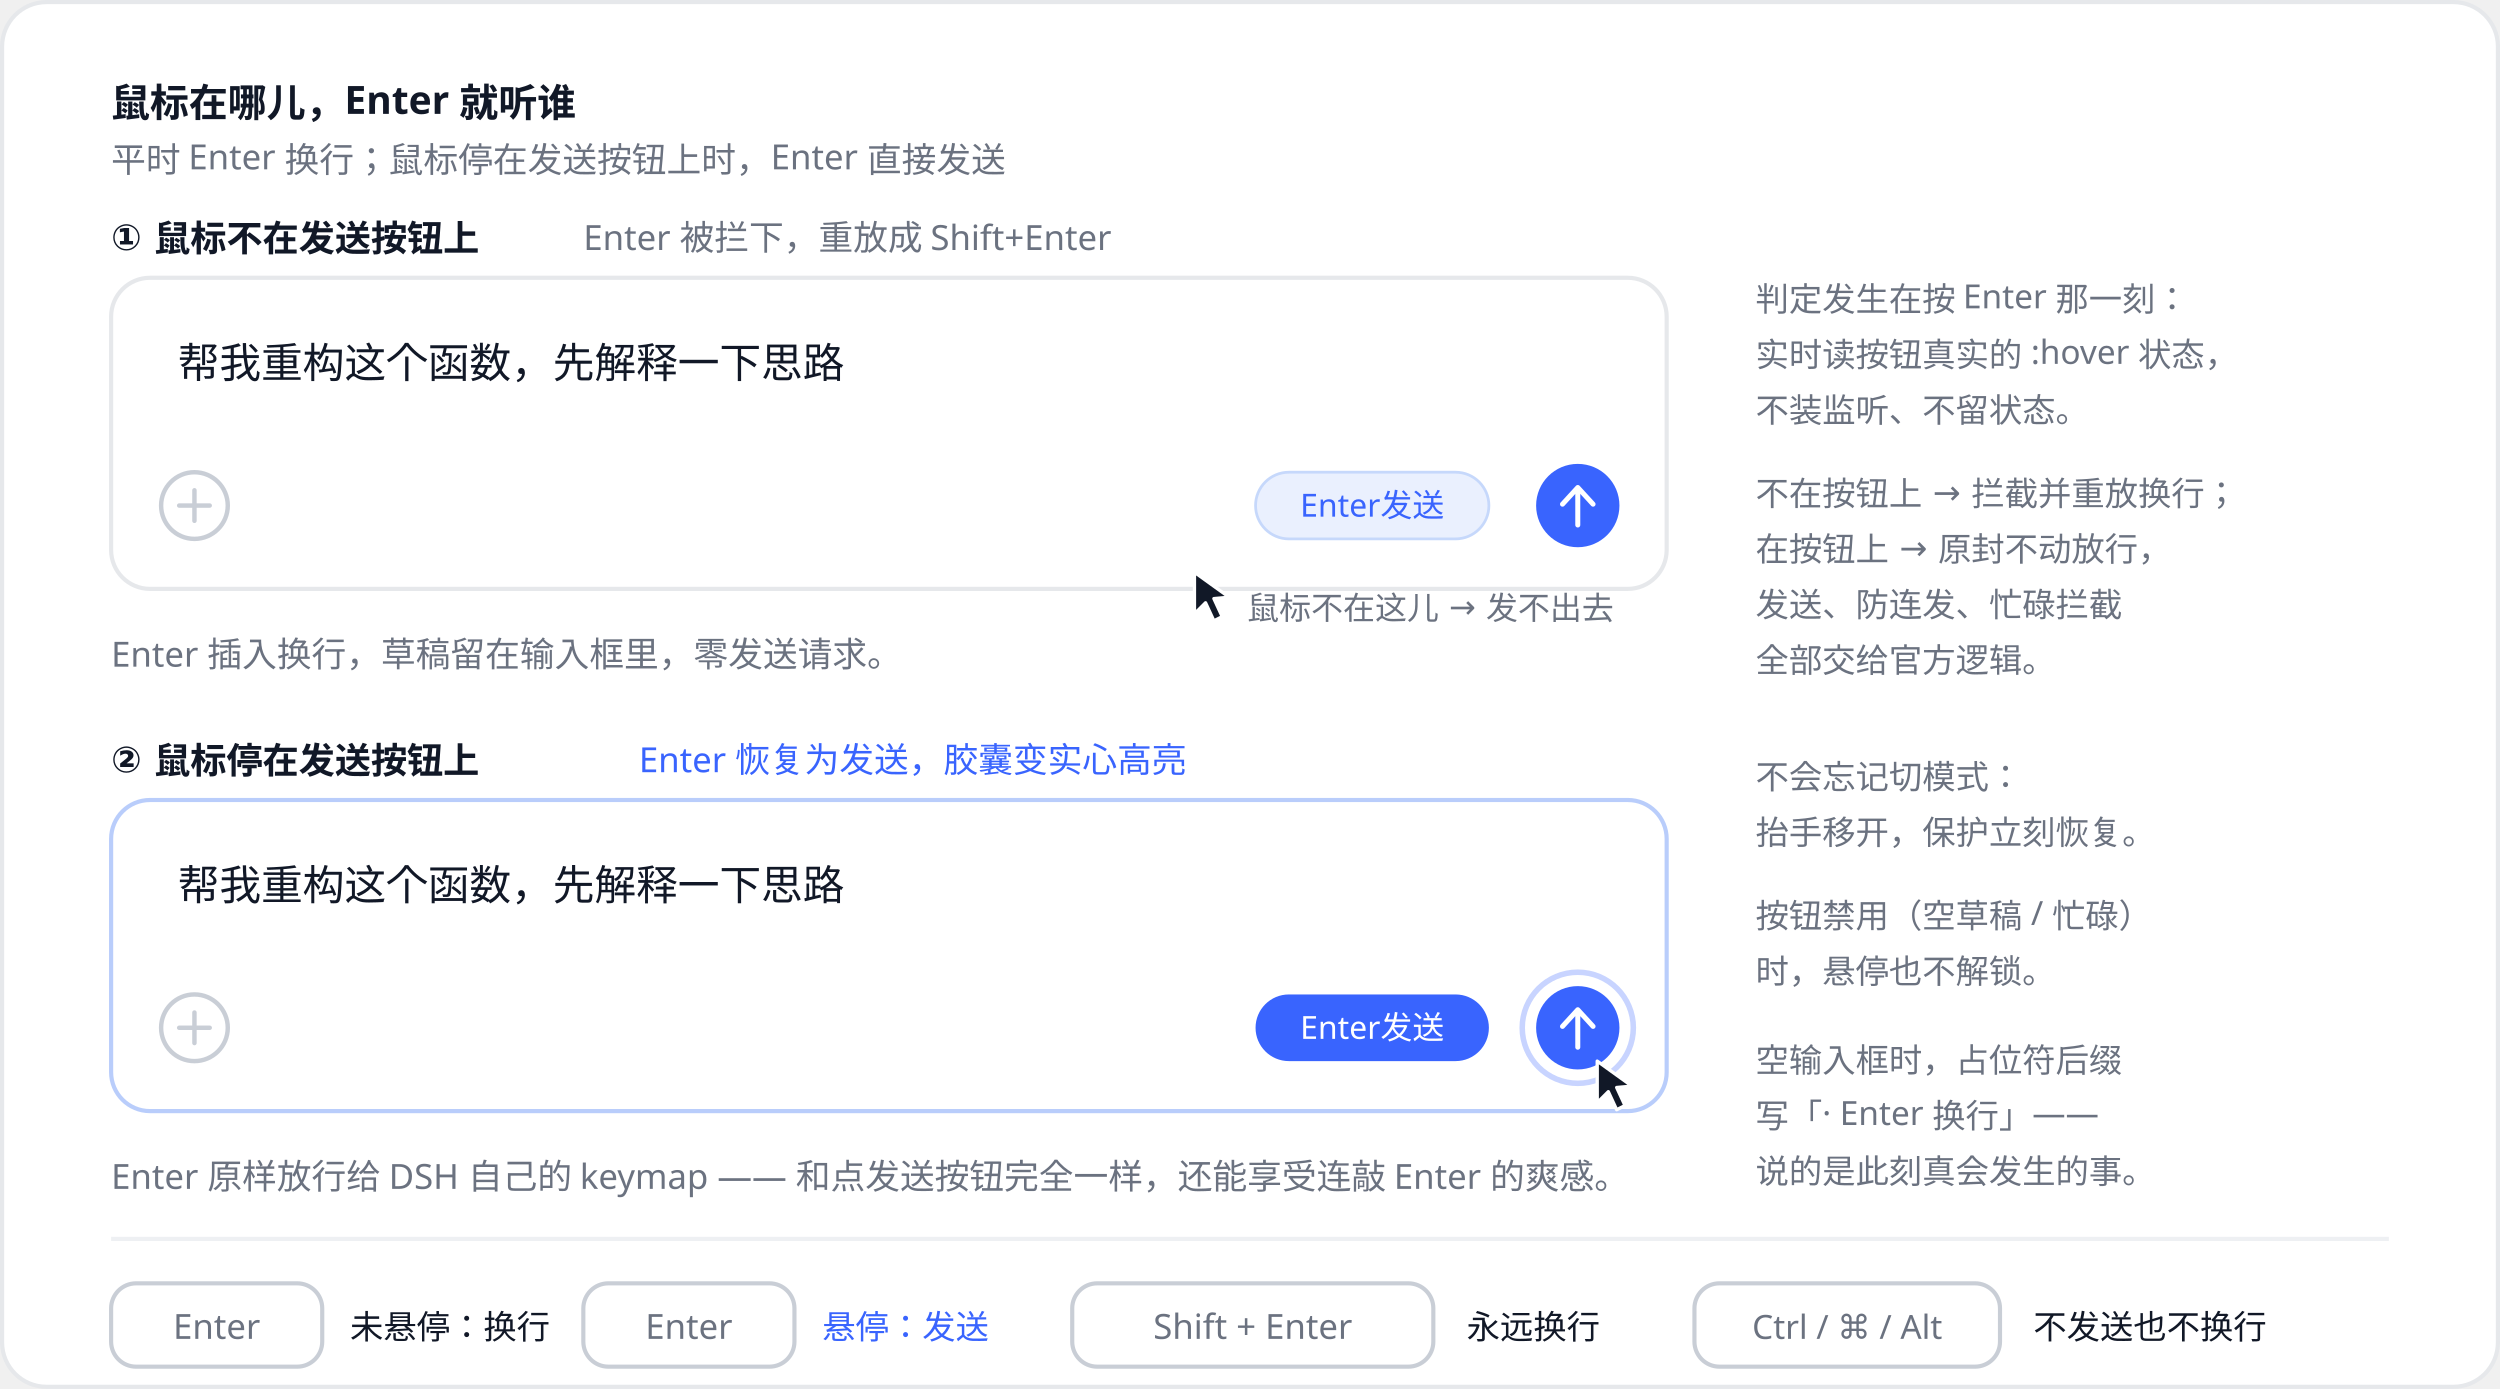
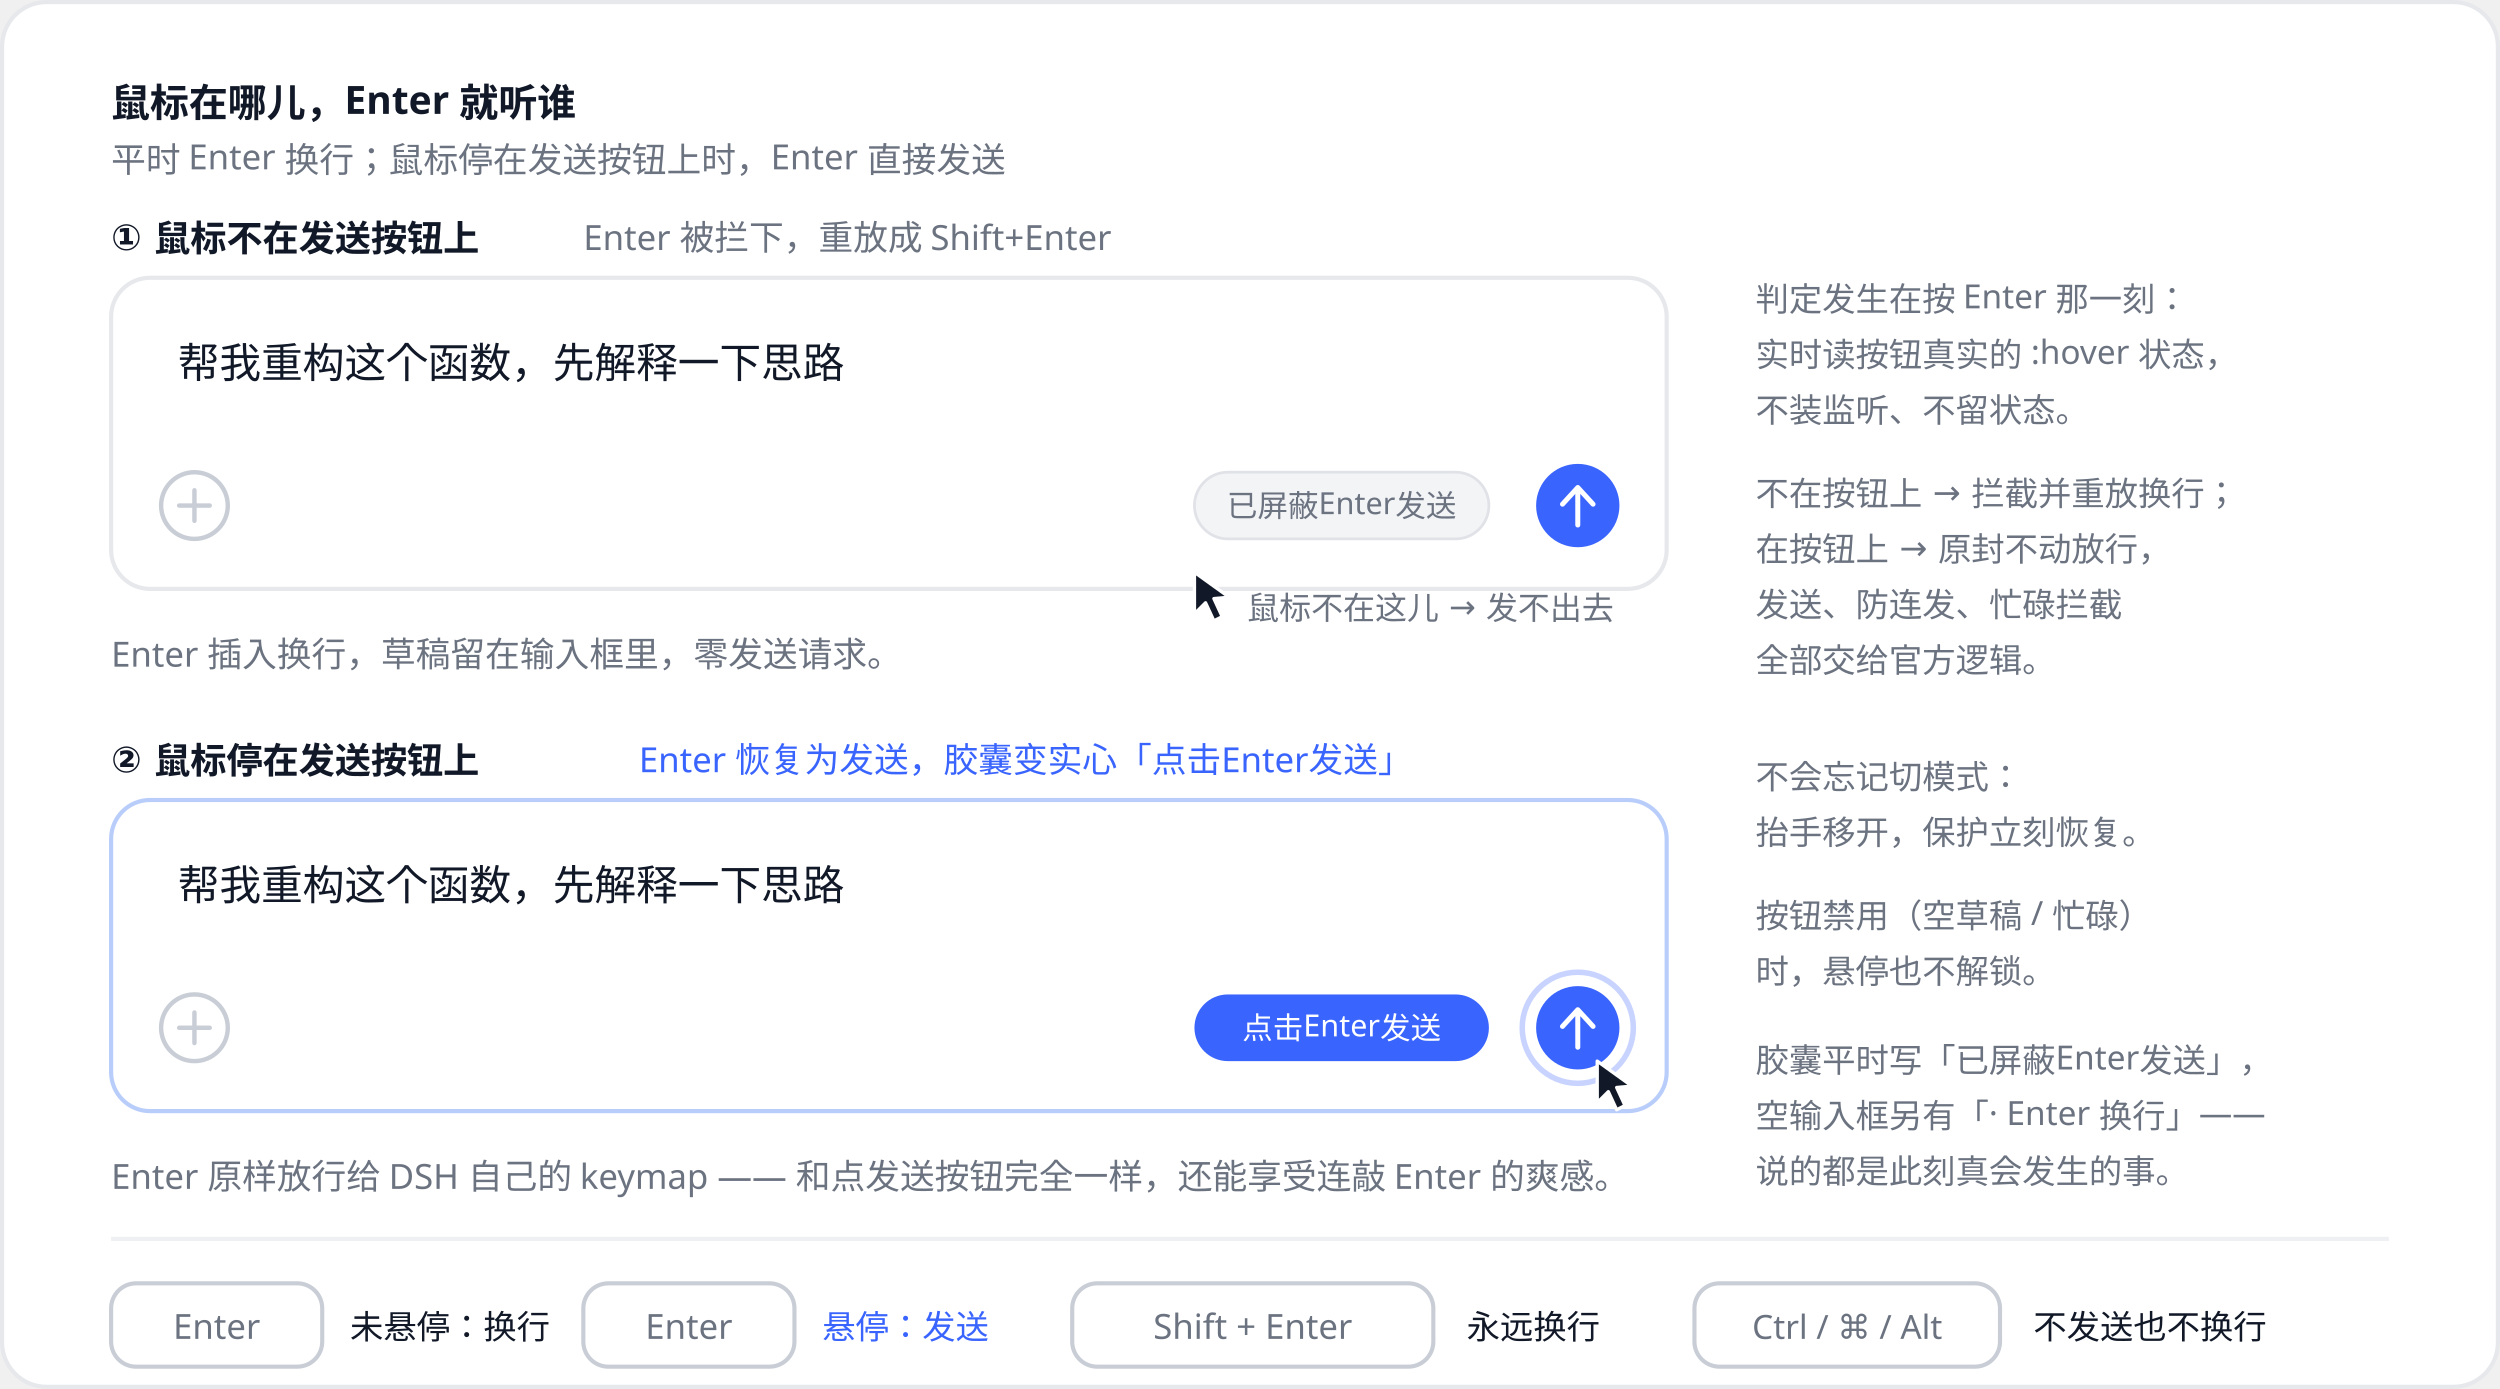
- <svg xmlns="http://www.w3.org/2000/svg" width="900" height="500" viewBox="0 0 900 500" role="img" aria-label="dsh-no-enter-send 行为示意：鼠标不在发送按钮上时 Enter 只换行，鼠标停在发送按钮上时 Enter 直接发送，按钮左侧的「Enter发送」胶囊随之高亮">
+ <svg xmlns="http://www.w3.org/2000/svg" width="900" height="500" viewBox="0 0 900 500" role="img" aria-label="dsh-no-enter-send 行为示意：鼠标不在发送按钮上时 Enter 只换行、胶囊写着「已屏蔽Enter发送」；鼠标停在发送按钮上时 Enter 直接发送、胶囊变成实心高亮的「点击Enter发送」">
  <rect x="0.75" y="0.75" width="898.5" height="498.5" rx="16" fill="#ffffff" stroke="#e6e8eb" stroke-width="1.5" />
  <g font-family="Segoe UI, Microsoft YaHei, PingFang SC, system-ui, sans-serif">
    <text x="40" y="42" font-size="14" font-weight="600" fill="#111827">鼠标在哪儿，Enter 就听谁</text>
    <text x="40" y="62" font-size="12.5" fill="#6b7280">平时 Enter 换行；鼠标停在发送按钮上时，Enter 直接发送</text>
    <text x="40" y="90" font-size="13" font-weight="600" fill="#111827">① 鼠标不在发送按钮上</text>
    <text x="210" y="90" font-size="12.5" fill="#6b7280">Enter 被拦下，重放成 Shift+Enter</text>
    <rect x="40" y="100" width="560" height="112" rx="14" fill="#ffffff" stroke="#e6e8eb" stroke-width="1.5" />
    <text x="64" y="136" font-size="15" fill="#111827">帮我重构这个函数，先解释一下思路</text>
    <circle cx="70" cy="182" r="12" fill="none" stroke="#c9ced6" stroke-width="1.6" />
    <path d="M70 176.5v11M64.5 182h11" stroke="#c9ced6" stroke-width="1.6" stroke-linecap="round" />
-     <rect x="452" y="170" width="84" height="24" rx="12" fill="#eaf0fe" stroke="#c6d8fb" stroke-width="1" />
-     <text x="494" y="186" font-size="11.5" text-anchor="middle" fill="#3964fe">Enter发送</text>
+     <rect x="430" y="170" width="106" height="24" rx="12" fill="#f3f4f6" stroke="#e0e2e7" stroke-width="1" />
+     <text x="483" y="186" font-size="11" text-anchor="middle" fill="#6b7280">已屏蔽Enter发送</text>
    <circle cx="568" cy="182" r="15" fill="#3964fe" />
    <path d="M568 189v-13M562.5 181.5L568 175.5l5.5 6" fill="none" stroke="#ffffff" stroke-width="1.8" stroke-linecap="round" stroke-linejoin="round" />
    <path d="M430 206l0 15 4-4 3 6.5 3-1.5-3-6.5 5.5-.5z" fill="#111827" stroke="#ffffff" stroke-width="1.2" stroke-linejoin="round" />
    <text x="449" y="223" font-size="11.5" fill="#6b7280">鼠标不在这儿 → 发不出去</text>
    <text x="40" y="240" font-size="12.5" fill="#6b7280">Enter 插入换行，草稿留在输入框里，零发送请求。</text>
    <text x="40" y="278" font-size="13" font-weight="600" fill="#111827">② 鼠标停在发送按钮上</text>
-     <text x="230" y="278" font-size="12.5" fill="#3964fe">Enter 恢复为发送，胶囊变实心高亮</text>
+     <text x="230" y="278" font-size="12.5" fill="#3964fe">Enter 恢复为发送，胶囊变实心「点击Enter发送」</text>
    <rect x="40" y="288" width="560" height="112" rx="14" fill="#ffffff" stroke="#b9cdfb" stroke-width="1.5" />
    <text x="64" y="324" font-size="15" fill="#111827">帮我重构这个函数，先解释一下思路</text>
    <circle cx="70" cy="370" r="12" fill="none" stroke="#c9ced6" stroke-width="1.6" />
    <path d="M70 364.5v11M64.5 370h11" stroke="#c9ced6" stroke-width="1.6" stroke-linecap="round" />
-     <rect x="452" y="358" width="84" height="24" rx="12" fill="#3964fe" />
-     <text x="494" y="374" font-size="11.5" text-anchor="middle" fill="#ffffff" font-weight="500">Enter发送</text>
+     <rect x="430" y="358" width="106" height="24" rx="12" fill="#3964fe" />
+     <text x="483" y="374" font-size="11" text-anchor="middle" fill="#ffffff" font-weight="500">点击Enter发送</text>
    <circle cx="568" cy="370" r="20" fill="none" stroke="#3964fe" stroke-width="2" opacity="0.28" />
    <circle cx="568" cy="370" r="15" fill="#3964fe" />
    <path d="M568 377v-13M562.5 369.5L568 363.5l5.5 6" fill="none" stroke="#ffffff" stroke-width="1.8" stroke-linecap="round" stroke-linejoin="round" />
    <path d="M575 382l0 15 4-4 3 6.5 3-1.5-3-6.5 5.5-.5z" fill="#111827" stroke="#ffffff" stroke-width="1.2" stroke-linejoin="round" />
    <text x="40" y="428" font-size="12.5" fill="#6b7280">Enter 原样放行给 DSH 自己的 keymap —— 和点发送按钮完全一样，还能享受连敲 Enter 的爽感。</text>
    <g font-size="12" fill="#6b7280">
      <text x="632" y="112">判定发生在按 Enter 那一刻：</text>
      <text x="632" y="132">实时读按钮真实的 :hover 状态，</text>
      <text x="632" y="152">不装监听、不留状态。</text>
      <text x="632" y="182">不在按钮上 → 拦截并重放换行；</text>
      <text x="632" y="202">在按钮上 → 原封不动放行，</text>
      <text x="632" y="222">发送、防连发、忙碌拦截</text>
      <text x="632" y="242">全部交给官方逻辑。</text>
    </g>
    <g font-size="12" fill="#6b7280">
      <text x="632" y="284">不会忘记切模式：</text>
      <text x="632" y="304">抬手移开，保护立刻恢复。</text>
      <text x="632" y="334">按钮禁用（空草稿 / 忙碌）</text>
      <text x="632" y="354">时，悬停也不解锁。</text>
-       <text x="632" y="386">空输入框时，占位符后缀</text>
-       <text x="632" y="406">写「· Enter 换行」——</text>
-       <text x="632" y="426">说的是此刻真会发生的事。</text>
+       <text x="632" y="386">胶囊平时写「已屏蔽Enter发送」，</text>
+       <text x="632" y="406">空输入框另有「· Enter 换行」——</text>
+       <text x="632" y="426">说的都是此刻真会发生的事。</text>
    </g>
    <line x1="40" y1="446" x2="860" y2="446" stroke="#eef0f3" stroke-width="1.5" />
    <rect x="40" y="462" width="76" height="30" rx="9" fill="#ffffff" stroke="#c9ced6" stroke-width="1.5" />
    <text x="78" y="482" font-size="12.5" text-anchor="middle" fill="#6b7280">Enter</text>
    <text x="126" y="482" font-size="12" fill="#111827">未悬停：换行</text>
    <rect x="210" y="462" width="76" height="30" rx="9" fill="#ffffff" stroke="#c9ced6" stroke-width="1.5" />
    <text x="248" y="482" font-size="12.5" text-anchor="middle" fill="#6b7280">Enter</text>
    <text x="296" y="482" font-size="12" fill="#3964fe">悬停：发送</text>
    <rect x="386" y="462" width="130" height="30" rx="9" fill="#ffffff" stroke="#c9ced6" stroke-width="1.5" />
    <text x="451" y="482" font-size="12.5" text-anchor="middle" fill="#6b7280">Shift + Enter</text>
    <text x="528" y="482" font-size="12" fill="#111827">永远换行</text>
    <rect x="610" y="462" width="110" height="30" rx="9" fill="#ffffff" stroke="#c9ced6" stroke-width="1.5" />
    <text x="665" y="482" font-size="12" text-anchor="middle" fill="#6b7280">Ctrl / ⌘ / Alt</text>
    <text x="732" y="482" font-size="12" fill="#111827">不发送也不换行</text>
  </g>
</svg>
